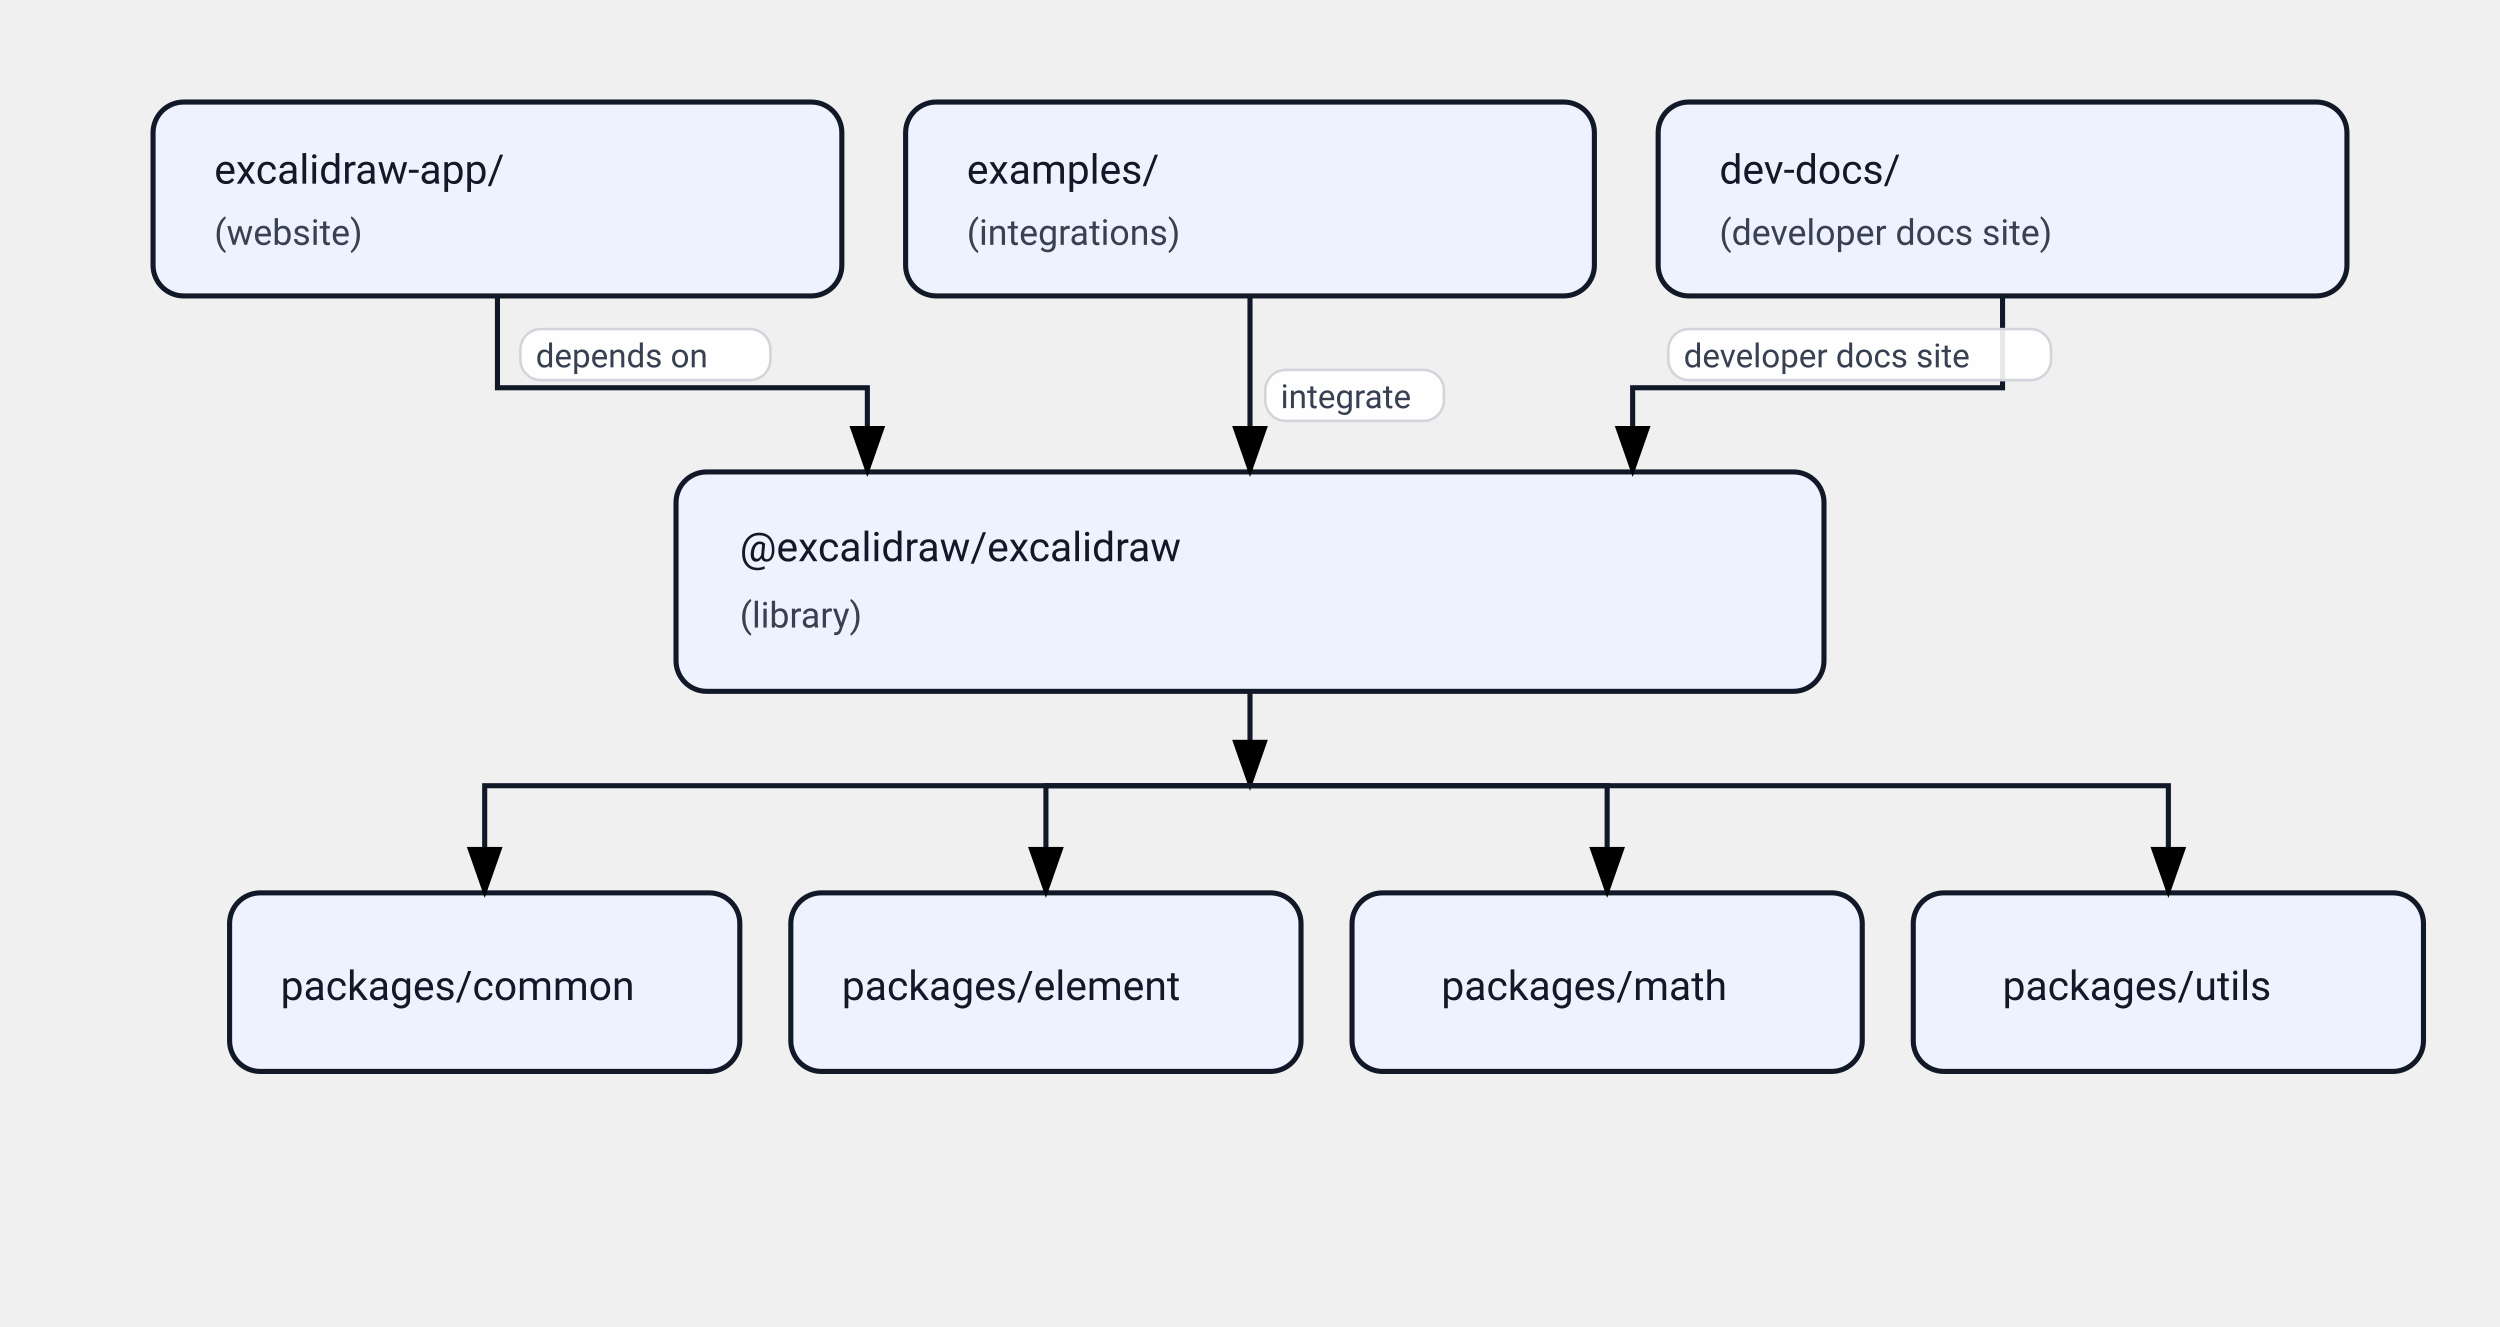
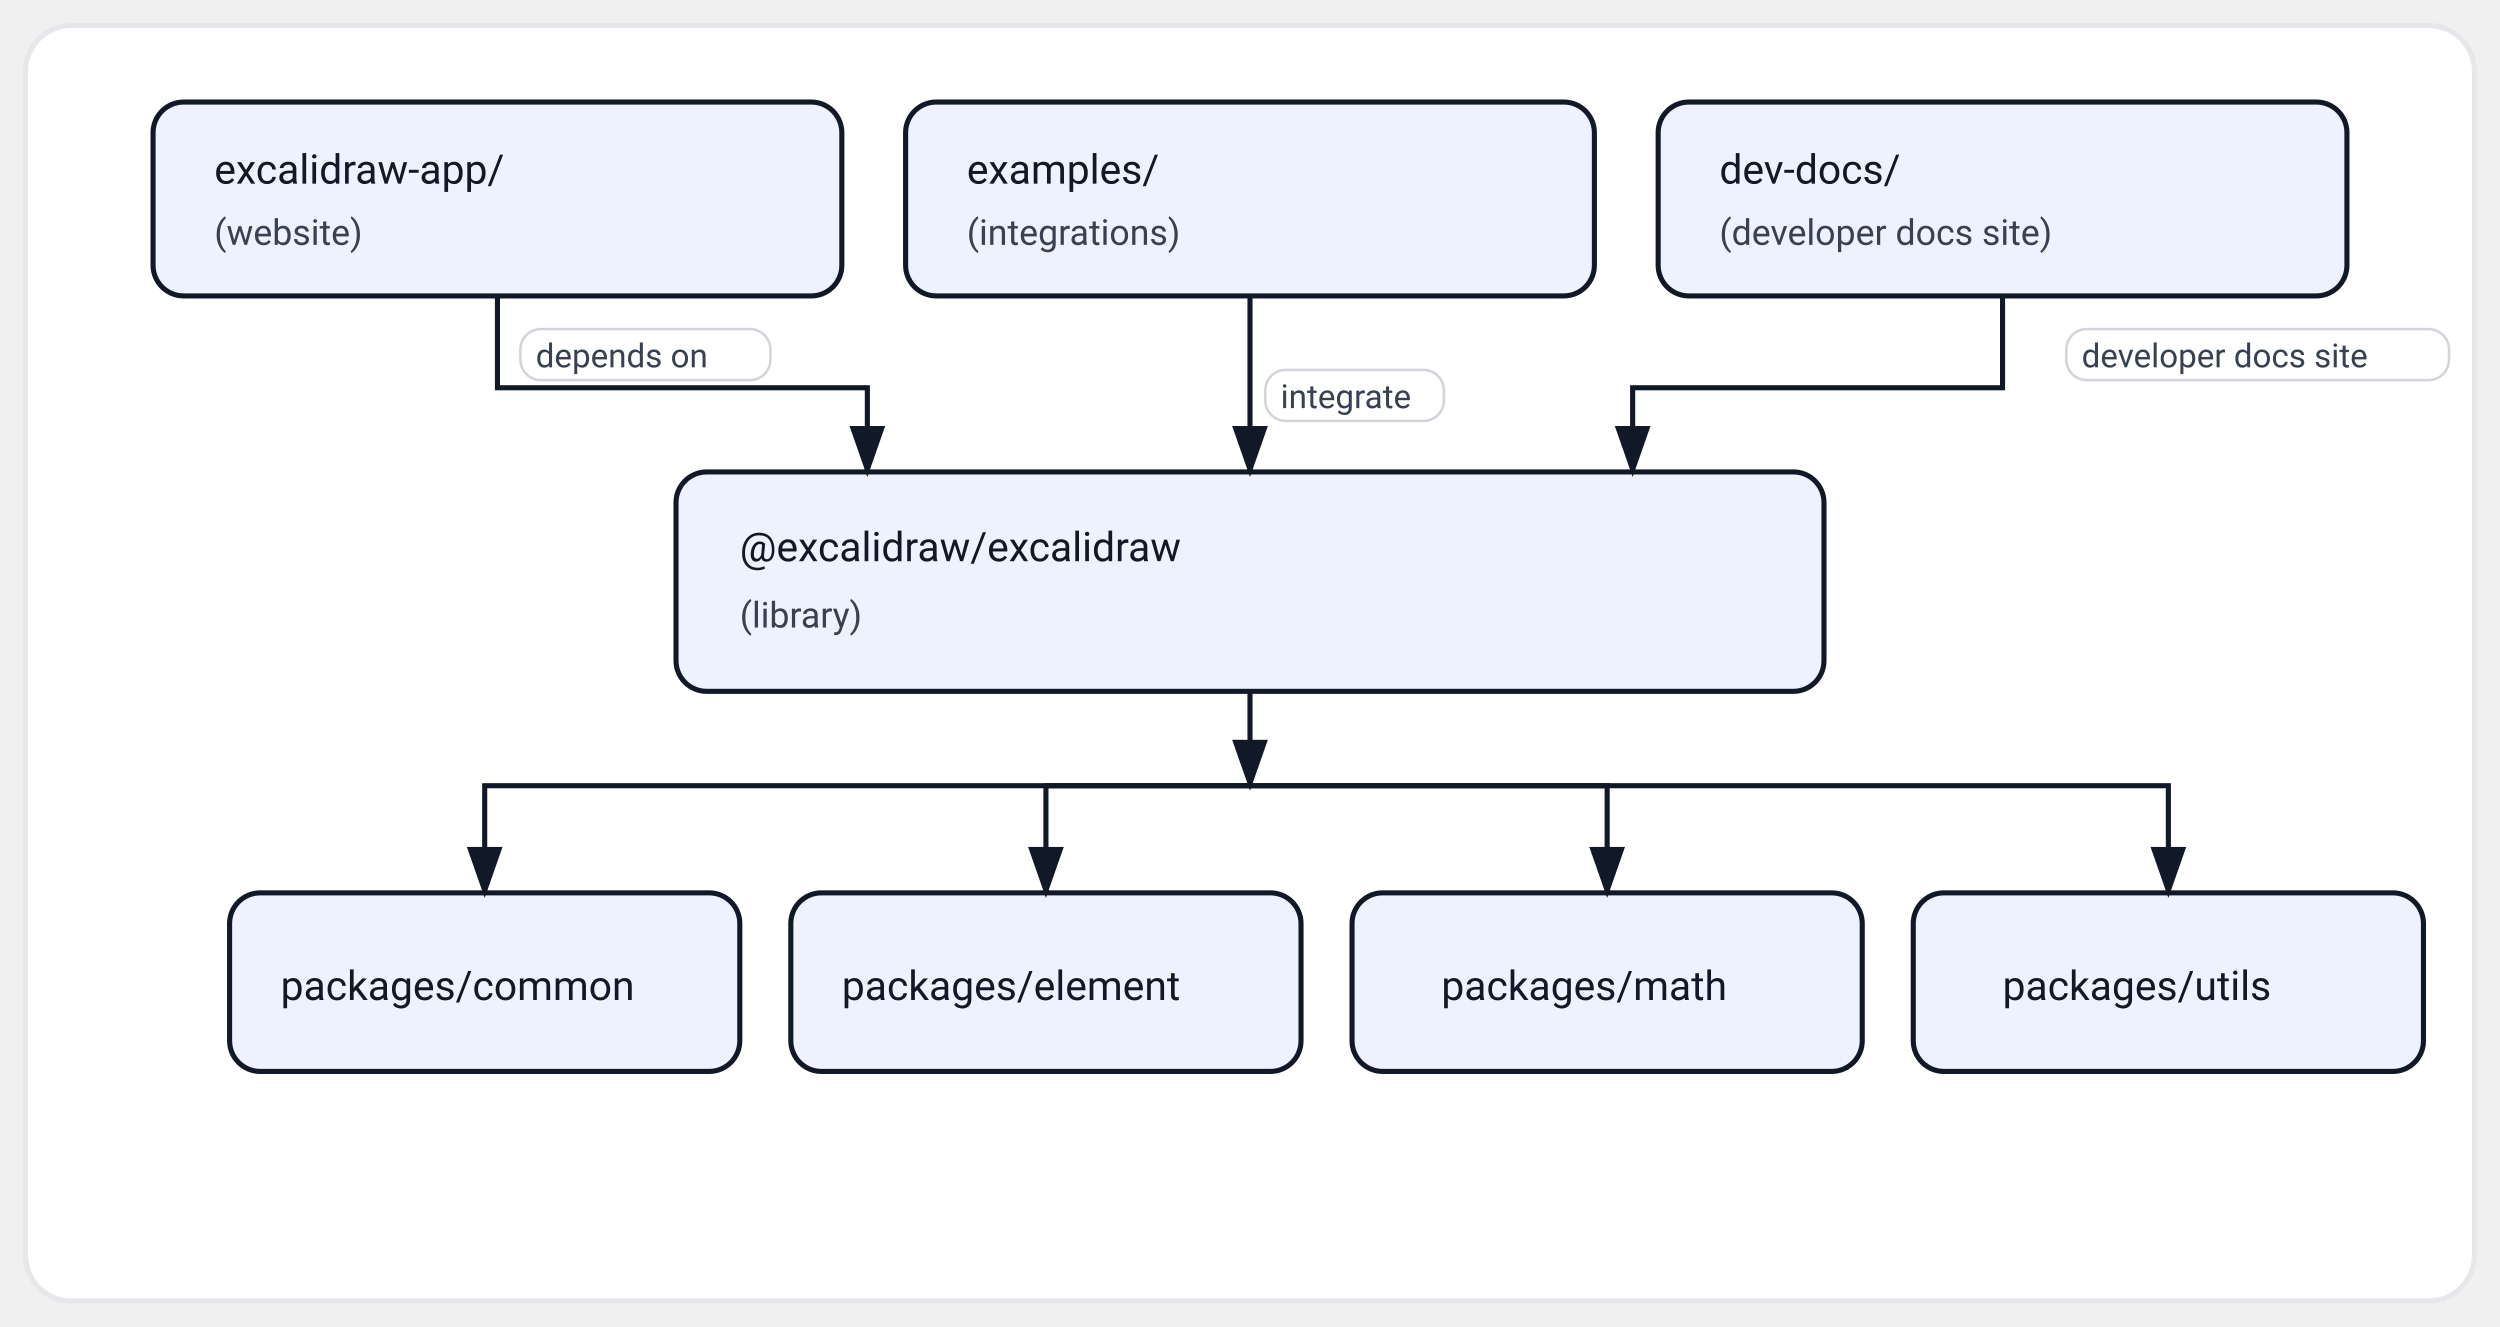
<svg xmlns="http://www.w3.org/2000/svg" width="980" height="520" viewBox="0 0 980 520" role="img" aria-label="Excalidraw monorepo map diagram">
  <defs>
    <style>
      .box { fill: #eef2ff; stroke: #111827; stroke-width: 2; }
      .label { font-family: ui-sans-serif, system-ui, -apple-system, Segoe UI, Roboto, Helvetica, Arial; font-size: 16px; fill: #111827; }
      .small { font-size: 14px; fill: #374151; }
      .arrow { stroke: #111827; stroke-width: 2; fill: none; }
      .edgeLabel { font-size: 13px; fill: #374151; }
      .edgePill { fill: #ffffff; fill-opacity: 0.90; stroke: #d1d5db; stroke-width: 1; }
- 
-       /* Make edges readable on dark backgrounds (e.g. GitHub dark mode). */
-       @media (prefers-color-scheme: dark) {
-         .arrow { stroke: #e5e7eb; }
-         .edgeLabel { fill: #e5e7eb; }
-         .edgePill { fill: #111827; fill-opacity: 0.55; stroke: #374151; }
-       }
    </style>
    <marker id="arrowhead" markerWidth="10" markerHeight="7" refX="9" refY="3.5" orient="auto">
-       <polygon points="0 0, 10 3.5, 0 7" fill="currentColor" />
+       <polygon points="0 0, 10 3.5, 0 7" fill="#111827" />
    </marker>
  </defs>
+   <rect x="10" y="10" width="960" height="500" rx="18" ry="18" fill="#ffffff" stroke="#e5e7eb" stroke-width="2" />
  <rect class="box" x="60" y="40" rx="12" ry="12" width="270" height="76" />
  <text class="label" x="84" y="72">excalidraw-app/</text>
  <text class="label small" x="84" y="96">(website)</text>
  <rect class="box" x="355" y="40" rx="12" ry="12" width="270" height="76" />
  <text class="label" x="379" y="72">examples/</text>
  <text class="label small" x="379" y="96">(integrations)</text>
  <rect class="box" x="650" y="40" rx="12" ry="12" width="270" height="76" />
  <text class="label" x="674" y="72">dev-docs/</text>
  <text class="label small" x="674" y="96">(developer docs site)</text>
  <rect class="box" x="265" y="185" rx="12" ry="12" width="450" height="86" />
  <text class="label" x="290" y="220">@excalidraw/excalidraw</text>
  <text class="label small" x="290" y="246">(library)</text>
  <path class="arrow" d="M195 116 L195 152 L340 152 L340 185" marker-end="url(#arrowhead)" />
  <rect class="edgePill" x="204" y="129" rx="8" ry="8" width="98" height="20" />
  <text class="label edgeLabel" x="210" y="144">depends on</text>
  <path class="arrow" d="M490 116 L490 185" marker-end="url(#arrowhead)" />
  <rect class="edgePill" x="496" y="145" rx="8" ry="8" width="70" height="20" />
  <text class="label edgeLabel" x="502" y="160">integrate</text>
  <path class="arrow" d="M785 116 L785 152 L640 152 L640 185" marker-end="url(#arrowhead)" />
-   <rect class="edgePill" x="654" y="129" rx="8" ry="8" width="150" height="20" />
-   <text class="label edgeLabel" x="660" y="144">developer docs site</text>
+   <rect class="edgePill" x="810" y="129" rx="8" ry="8" width="150" height="20" />
+   <text class="label edgeLabel" x="816" y="144">developer docs site</text>
  <rect class="box" x="90" y="350" rx="12" ry="12" width="200" height="70" />
  <text class="label" x="110" y="392">packages/common</text>
  <rect class="box" x="310" y="350" rx="12" ry="12" width="200" height="70" />
  <text class="label" x="330" y="392">packages/element</text>
  <rect class="box" x="530" y="350" rx="12" ry="12" width="200" height="70" />
  <text class="label" x="565" y="392">packages/math</text>
  <rect class="box" x="750" y="350" rx="12" ry="12" width="200" height="70" />
  <text class="label" x="785" y="392">packages/utils</text>
  <path class="arrow" d="M490 271 L490 308" marker-end="url(#arrowhead)" />
  <path class="arrow" d="M490 308 L190 308 L190 350" marker-end="url(#arrowhead)" />
  <path class="arrow" d="M490 308 L410 308 L410 350" marker-end="url(#arrowhead)" />
  <path class="arrow" d="M490 308 L630 308 L630 350" marker-end="url(#arrowhead)" />
  <path class="arrow" d="M490 308 L850 308 L850 350" marker-end="url(#arrowhead)" />
</svg>
